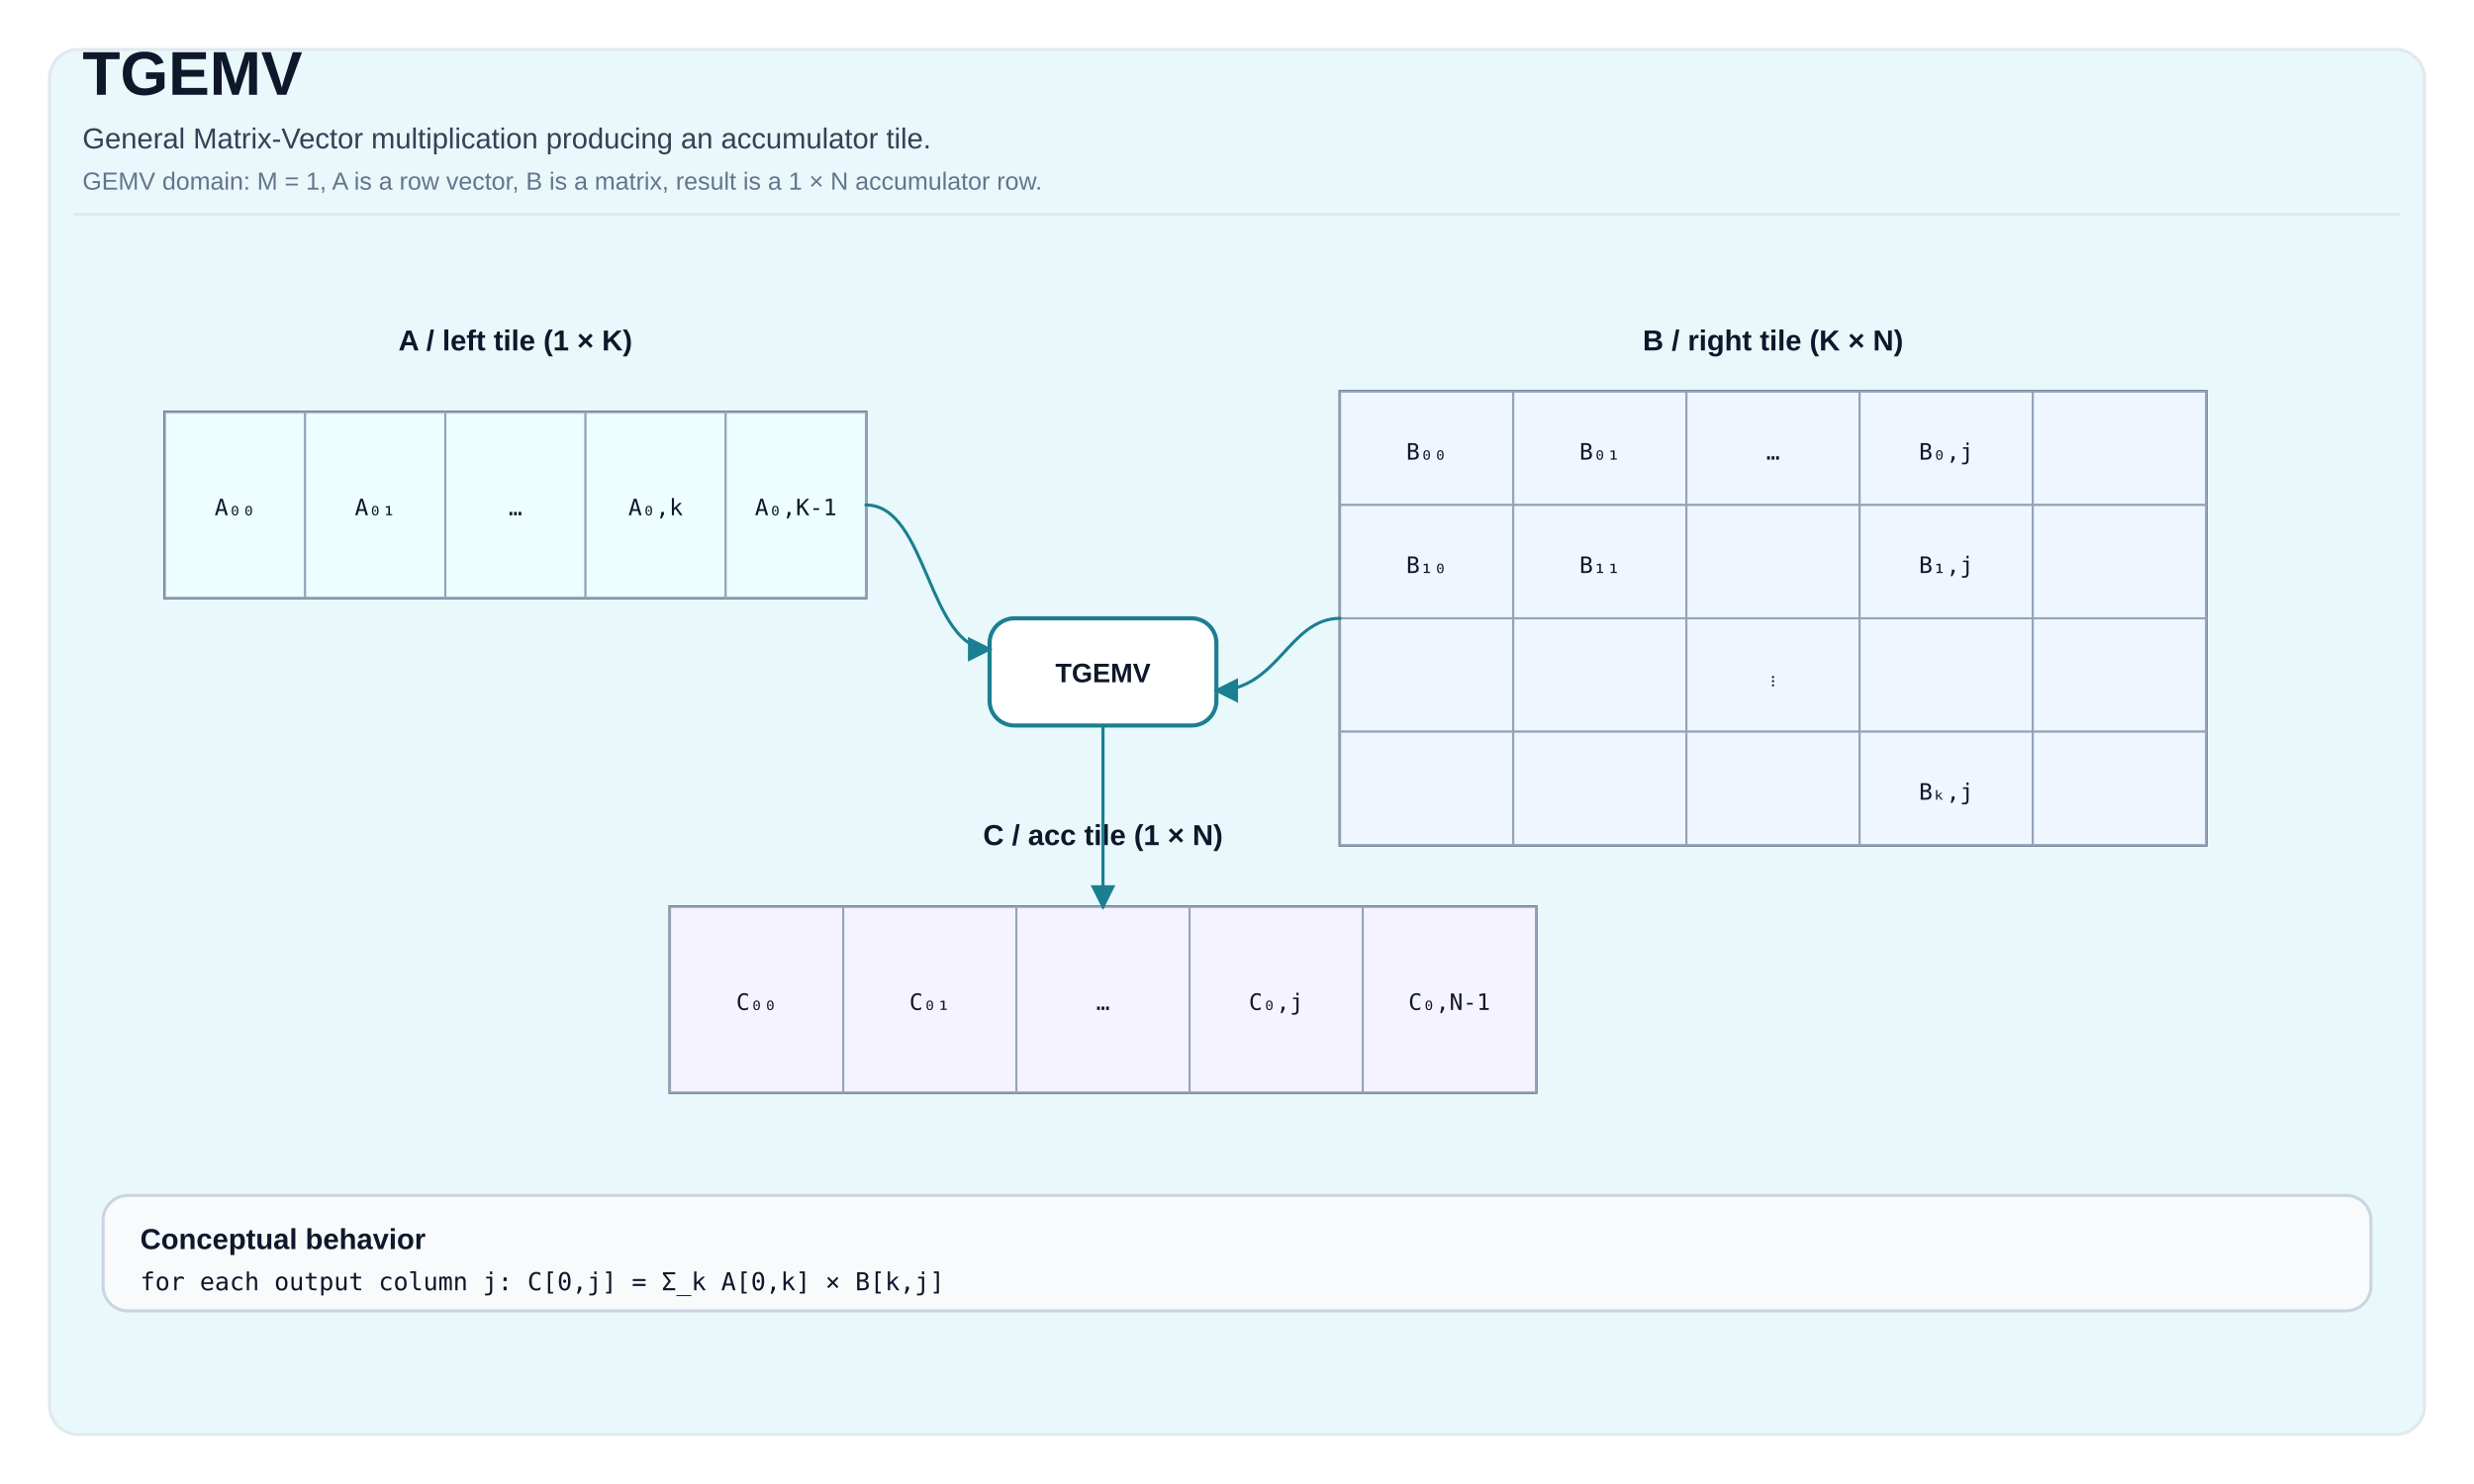
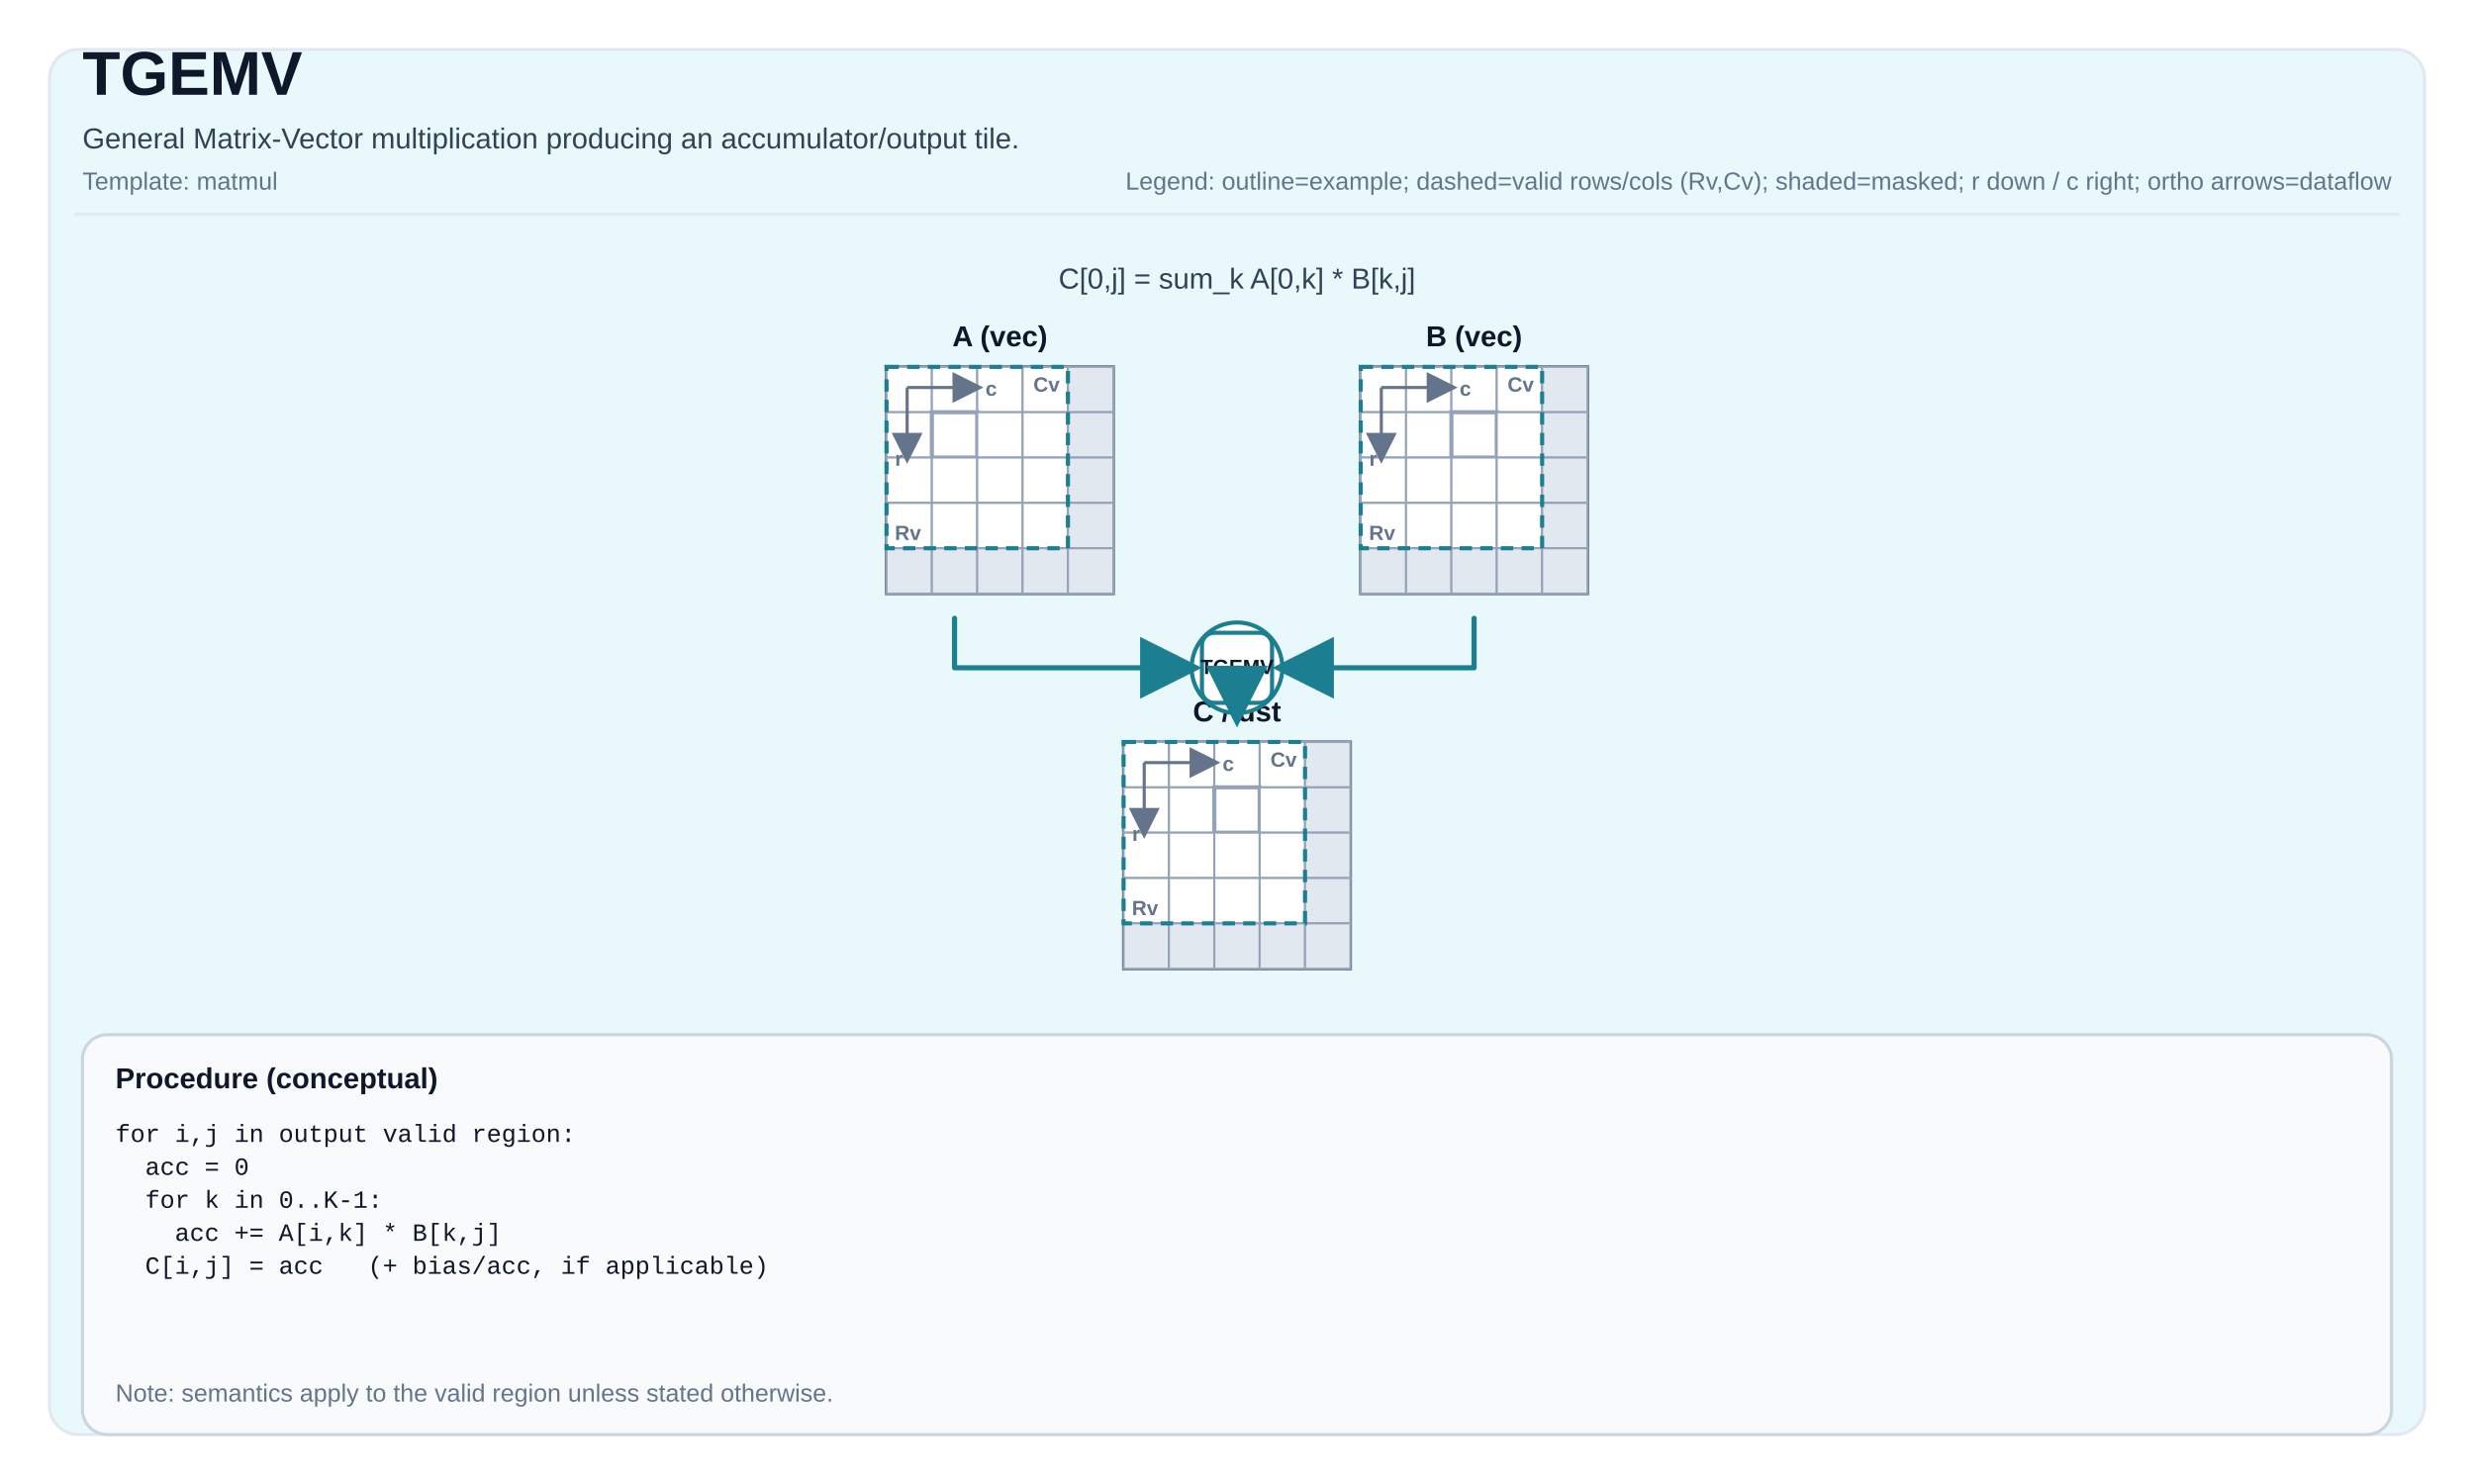
<svg xmlns="http://www.w3.org/2000/svg" width="1200" height="720" viewBox="0 0 1200 720" role="img" aria-label="TGEMV tile operation diagram">
  <defs>
-     <marker id="arrow" markerWidth="8" markerHeight="8" refX="7" refY="4" orient="auto">
-       <path d="M0,0 L0,8 L8,4 z" fill="#1B7F91" />
+     <marker id="arrow" markerWidth="12" markerHeight="12" refX="10" refY="6" orient="auto">
+       <path d="M0,0 L0,12 L12,6 z" fill="#1B7F91" />
+     </marker>
+     <marker id="axisArrow" markerWidth="10" markerHeight="10" refX="8" refY="5" orient="auto">
+       <path d="M0,0 L0,10 L10,5 z" fill="#64748b" />
    </marker>
  </defs>
  <style>
svg { font-family: Arial, Helvetica, sans-serif; }
.title { font-size: 30px; font-weight: 700; fill: #0f172a; }
.subtitle { font-size: 14px; fill: #334155; }
.meta { font-size: 12px; fill: #64748b; }
.frame { fill: white; }
.panel { fill: #E8F8FB; stroke: #e2e8f0; stroke-width: 1.5; rx: 14; }
.tileLabel { font-size: 14px; font-weight: 700; fill: #0f172a; }
.tileBorder { fill: none; stroke: #475569; stroke-width: 1.5; }
.cell { fill: #ffffff; stroke: #94a3b8; stroke-width: 1; }
- .cellA { fill: #ecfeff; }
- .cellB { fill: #eff6ff; }
- .cellC { fill: #f5f3ff; }
- .cellText { font-family: ui-monospace, SFMono-Regular, Menlo, Monaco, Consolas, monospace; font-size: 11px; fill: #0f172a; }
- .arrow { stroke-width: 1.5; fill: none; stroke-linejoin: round; stroke-linecap: round; marker-end: url(#arrow); }
+ .cellMasked { fill: #e2e8f0; }
+ .cellHL { stroke-width: 2; }
+ .cellText { font-family: ui-monospace, SFMono-Regular, Menlo, Monaco, Consolas, 'Liberation Mono', 'Courier New', monospace; font-size: 10px; fill: #0f172a; }
+ .arrow { stroke-width: 2.5; fill: none; stroke-linejoin: round; stroke-linecap: round; }
+ .axisLine { stroke: #64748b; stroke-width: 1.5; fill: none; }
+ .axisText { font-size: 10px; fill: #64748b; font-weight: 700; }
+ .opCircle { fill: #ffffff; stroke-width: 2; }
+ .opRect { fill: #ffffff; stroke-width: 2; }
+ .opText { font-size: 10px; font-weight: 800; fill: #0f172a; }
.procBox { fill: #f8fafc; stroke: #cbd5e1; stroke-width: 1.5; rx: 12; }
.procTitle { font-size: 14px; font-weight: 700; fill: #0f172a; }
- .procText { font-family: ui-monospace, SFMono-Regular, Menlo, Monaco, Consolas, monospace; font-size: 12px; fill: #0f172a; }
- .opBox { fill: #ffffff; stroke: #1B7F91; stroke-width: 2; rx: 12; }
- .opText { font-size: 13px; font-weight: 800; fill: #0f172a; }
- .note { font-size: 12px; fill: #334155; }
+ .procText { font-family: ui-monospace, SFMono-Regular, Menlo, Monaco, Consolas, 'Liberation Mono', 'Courier New', monospace; font-size: 12px; fill: #0f172a; }
+ .smallLabel { font-size: 12px; fill: #334155; }
+ .scalarBox { fill: #ffffff; stroke: #cbd5e1; stroke-width: 1.5; }
+ .scalarValue { font-size: 16px; font-weight: 700; }
+ .validBox { fill: none; stroke-width: 2; stroke-dasharray: 6 4; }
</style>
  <rect x="0" y="0" width="1200" height="720" class="frame" />
  <rect x="24" y="24" width="1152" height="672" class="panel" />
  <text x="40" y="46" class="title">TGEMV</text>
-   <text x="40" y="72" class="subtitle">General Matrix-Vector multiplication producing an accumulator tile.</text>
-   <text x="40" y="92" class="meta">GEMV domain: M = 1, A is a row vector, B is a matrix, result is a 1 × N accumulator row.</text>
+   <text x="40" y="72" class="subtitle">General Matrix-Vector multiplication producing an accumulator/output tile.</text>
+   <text x="40" y="92" class="meta">Template: matmul</text>
+   <text x="1160" y="92" class="meta" text-anchor="end">Legend: outline=example; dashed=valid rows/cols (Rv,Cv); shaded=masked; r down / c right; ortho arrows=dataflow</text>
  <line x1="36" y1="104" x2="1164" y2="104" stroke="#e2e8f0" stroke-width="1.5" />
-   <text x="250" y="170" class="tileLabel" text-anchor="middle">A / left tile (1 × K)</text>
-   <rect x="80" y="200" width="340" height="90" class="tileBorder" />
-   <rect x="80" y="200" width="68" height="90" class="cell cellA" />
-   <rect x="148" y="200" width="68" height="90" class="cell cellA" />
-   <rect x="216" y="200" width="68" height="90" class="cell cellA" />
-   <rect x="284" y="200" width="68" height="90" class="cell cellA" />
-   <rect x="352" y="200" width="68" height="90" class="cell cellA" />
-   <text x="114" y="250" class="cellText" text-anchor="middle">A₀₀</text>
-   <text x="182" y="250" class="cellText" text-anchor="middle">A₀₁</text>
-   <text x="250" y="250" class="cellText" text-anchor="middle">…</text>
-   <text x="318" y="250" class="cellText" text-anchor="middle">A₀,k</text>
-   <text x="386" y="250" class="cellText" text-anchor="middle">A₀,K-1</text>
-   <text x="860" y="170" class="tileLabel" text-anchor="middle">B / right tile (K × N)</text>
-   <rect x="650" y="190" width="420" height="220" class="tileBorder" />
-   <rect x="650" y="190" width="84" height="55" class="cell cellB" />
-   <rect x="734" y="190" width="84" height="55" class="cell cellB" />
-   <rect x="818" y="190" width="84" height="55" class="cell cellB" />
-   <rect x="902" y="190" width="84" height="55" class="cell cellB" />
-   <rect x="986" y="190" width="84" height="55" class="cell cellB" />
-   <rect x="650" y="245" width="84" height="55" class="cell cellB" />
-   <rect x="734" y="245" width="84" height="55" class="cell cellB" />
-   <rect x="818" y="245" width="84" height="55" class="cell cellB" />
-   <rect x="902" y="245" width="84" height="55" class="cell cellB" />
-   <rect x="986" y="245" width="84" height="55" class="cell cellB" />
-   <rect x="650" y="300" width="84" height="55" class="cell cellB" />
-   <rect x="734" y="300" width="84" height="55" class="cell cellB" />
-   <rect x="818" y="300" width="84" height="55" class="cell cellB" />
-   <rect x="902" y="300" width="84" height="55" class="cell cellB" />
-   <rect x="986" y="300" width="84" height="55" class="cell cellB" />
-   <rect x="650" y="355" width="84" height="55" class="cell cellB" />
-   <rect x="734" y="355" width="84" height="55" class="cell cellB" />
-   <rect x="818" y="355" width="84" height="55" class="cell cellB" />
-   <rect x="902" y="355" width="84" height="55" class="cell cellB" />
-   <rect x="986" y="355" width="84" height="55" class="cell cellB" />
-   <text x="692" y="223" class="cellText" text-anchor="middle">B₀₀</text>
-   <text x="776" y="223" class="cellText" text-anchor="middle">B₀₁</text>
-   <text x="860" y="223" class="cellText" text-anchor="middle">…</text>
-   <text x="944" y="223" class="cellText" text-anchor="middle">B₀,j</text>
-   <text x="692" y="278" class="cellText" text-anchor="middle">B₁₀</text>
-   <text x="776" y="278" class="cellText" text-anchor="middle">B₁₁</text>
-   <text x="944" y="278" class="cellText" text-anchor="middle">B₁,j</text>
-   <text x="860" y="333" class="cellText" text-anchor="middle">⋮</text>
-   <text x="944" y="388" class="cellText" text-anchor="middle">Bₖ,j</text>
-   <rect x="480" y="300" width="110" height="52" class="opBox" />
-   <text x="535" y="331" class="opText" text-anchor="middle">TGEMV</text>
-   <path d="M 420 245 C 450 245, 450 315, 480 315" class="arrow" stroke="#1B7F91" />
-   <path d="M 650 300 C 625 300, 620 335, 590 335" class="arrow" stroke="#1B7F91" />
-   <text x="535" y="410" class="tileLabel" text-anchor="middle">C / acc tile (1 × N)</text>
-   <rect x="325" y="440" width="420" height="90" class="tileBorder" />
-   <rect x="325" y="440" width="84" height="90" class="cell cellC" />
-   <rect x="409" y="440" width="84" height="90" class="cell cellC" />
-   <rect x="493" y="440" width="84" height="90" class="cell cellC" />
-   <rect x="577" y="440" width="84" height="90" class="cell cellC" />
-   <rect x="661" y="440" width="84" height="90" class="cell cellC" />
-   <text x="367" y="490" class="cellText" text-anchor="middle">C₀₀</text>
-   <text x="451" y="490" class="cellText" text-anchor="middle">C₀₁</text>
-   <text x="535" y="490" class="cellText" text-anchor="middle">…</text>
-   <text x="619" y="490" class="cellText" text-anchor="middle">C₀,j</text>
-   <text x="703" y="490" class="cellText" text-anchor="middle">C₀,N-1</text>
-   <path d="M 535 352 L 535 440" class="arrow" stroke="#1B7F91" />
-   <rect x="50" y="580" width="1100" height="56" class="procBox" />
-   <text x="68" y="606" class="procTitle">Conceptual behavior</text>
-   <text x="68" y="626" class="procText">for each output column j: C[0,j] = Σ_k A[0,k] × B[k,j]</text>
+   <text x="485" y="168" class="tileLabel" text-anchor="middle">A (vec)</text>
+   <rect x="430" y="178" width="110" height="110" class="tileBorder" />
+   <rect x="430" y="178" width="22" height="22" class="cell" />
+   <rect x="452" y="178" width="22" height="22" class="cell" />
+   <rect x="474" y="178" width="22" height="22" class="cell" />
+   <rect x="496" y="178" width="22" height="22" class="cell" />
+   <rect x="518" y="178" width="22" height="22" class="cell cellMasked" />
+   <rect x="430" y="200" width="22" height="22" class="cell" />
+   <rect x="452" y="200" width="22" height="22" class="cell cellHL" stroke="#1B7F91" />
+   <rect x="474" y="200" width="22" height="22" class="cell" />
+   <rect x="496" y="200" width="22" height="22" class="cell" />
+   <rect x="518" y="200" width="22" height="22" class="cell cellMasked" />
+   <rect x="430" y="222" width="22" height="22" class="cell" />
+   <rect x="452" y="222" width="22" height="22" class="cell" />
+   <rect x="474" y="222" width="22" height="22" class="cell" />
+   <rect x="496" y="222" width="22" height="22" class="cell" />
+   <rect x="518" y="222" width="22" height="22" class="cell cellMasked" />
+   <rect x="430" y="244" width="22" height="22" class="cell" />
+   <rect x="452" y="244" width="22" height="22" class="cell" />
+   <rect x="474" y="244" width="22" height="22" class="cell" />
+   <rect x="496" y="244" width="22" height="22" class="cell" />
+   <rect x="518" y="244" width="22" height="22" class="cell cellMasked" />
+   <rect x="430" y="266" width="22" height="22" class="cell cellMasked" />
+   <rect x="452" y="266" width="22" height="22" class="cell cellMasked" />
+   <rect x="474" y="266" width="22" height="22" class="cell cellMasked" />
+   <rect x="496" y="266" width="22" height="22" class="cell cellMasked" />
+   <rect x="518" y="266" width="22" height="22" class="cell cellMasked" />
+   <rect x="430" y="178" width="88" height="88" class="validBox" stroke="#1B7F91" />
+   <text x="434" y="262" class="axisText">Rv</text>
+   <text x="514" y="190" class="axisText" text-anchor="end">Cv</text>
+   <path d="M 440 188 L 474 188" class="axisLine" marker-end="url(#axisArrow)" />
+   <path d="M 440 188 L 440 222" class="axisLine" marker-end="url(#axisArrow)" />
+   <text x="478" y="192" class="axisText">c</text>
+   <text x="438" y="226" class="axisText" text-anchor="end">r</text>
+   <text x="715" y="168" class="tileLabel" text-anchor="middle">B (vec)</text>
+   <rect x="660" y="178" width="110" height="110" class="tileBorder" />
+   <rect x="660" y="178" width="22" height="22" class="cell" />
+   <rect x="682" y="178" width="22" height="22" class="cell" />
+   <rect x="704" y="178" width="22" height="22" class="cell" />
+   <rect x="726" y="178" width="22" height="22" class="cell" />
+   <rect x="748" y="178" width="22" height="22" class="cell cellMasked" />
+   <rect x="660" y="200" width="22" height="22" class="cell" />
+   <rect x="682" y="200" width="22" height="22" class="cell" />
+   <rect x="704" y="200" width="22" height="22" class="cell cellHL" stroke="#1B7F91" />
+   <rect x="726" y="200" width="22" height="22" class="cell" />
+   <rect x="748" y="200" width="22" height="22" class="cell cellMasked" />
+   <rect x="660" y="222" width="22" height="22" class="cell" />
+   <rect x="682" y="222" width="22" height="22" class="cell" />
+   <rect x="704" y="222" width="22" height="22" class="cell" />
+   <rect x="726" y="222" width="22" height="22" class="cell" />
+   <rect x="748" y="222" width="22" height="22" class="cell cellMasked" />
+   <rect x="660" y="244" width="22" height="22" class="cell" />
+   <rect x="682" y="244" width="22" height="22" class="cell" />
+   <rect x="704" y="244" width="22" height="22" class="cell" />
+   <rect x="726" y="244" width="22" height="22" class="cell" />
+   <rect x="748" y="244" width="22" height="22" class="cell cellMasked" />
+   <rect x="660" y="266" width="22" height="22" class="cell cellMasked" />
+   <rect x="682" y="266" width="22" height="22" class="cell cellMasked" />
+   <rect x="704" y="266" width="22" height="22" class="cell cellMasked" />
+   <rect x="726" y="266" width="22" height="22" class="cell cellMasked" />
+   <rect x="748" y="266" width="22" height="22" class="cell cellMasked" />
+   <rect x="660" y="178" width="88" height="88" class="validBox" stroke="#1B7F91" />
+   <text x="664" y="262" class="axisText">Rv</text>
+   <text x="744" y="190" class="axisText" text-anchor="end">Cv</text>
+   <path d="M 670 188 L 704 188" class="axisLine" marker-end="url(#axisArrow)" />
+   <path d="M 670 188 L 670 222" class="axisLine" marker-end="url(#axisArrow)" />
+   <text x="708" y="192" class="axisText">c</text>
+   <text x="668" y="226" class="axisText" text-anchor="end">r</text>
+   <text x="600" y="350" class="tileLabel" text-anchor="middle">C / dst</text>
+   <rect x="545" y="360" width="110" height="110" class="tileBorder" />
+   <rect x="545" y="360" width="22" height="22" class="cell" />
+   <rect x="567" y="360" width="22" height="22" class="cell" />
+   <rect x="589" y="360" width="22" height="22" class="cell" />
+   <rect x="611" y="360" width="22" height="22" class="cell" />
+   <rect x="633" y="360" width="22" height="22" class="cell cellMasked" />
+   <rect x="545" y="382" width="22" height="22" class="cell" />
+   <rect x="567" y="382" width="22" height="22" class="cell" />
+   <rect x="589" y="382" width="22" height="22" class="cell cellHL" stroke="#1B7F91" />
+   <rect x="611" y="382" width="22" height="22" class="cell" />
+   <rect x="633" y="382" width="22" height="22" class="cell cellMasked" />
+   <rect x="545" y="404" width="22" height="22" class="cell" />
+   <rect x="567" y="404" width="22" height="22" class="cell" />
+   <rect x="589" y="404" width="22" height="22" class="cell" />
+   <rect x="611" y="404" width="22" height="22" class="cell" />
+   <rect x="633" y="404" width="22" height="22" class="cell cellMasked" />
+   <rect x="545" y="426" width="22" height="22" class="cell" />
+   <rect x="567" y="426" width="22" height="22" class="cell" />
+   <rect x="589" y="426" width="22" height="22" class="cell" />
+   <rect x="611" y="426" width="22" height="22" class="cell" />
+   <rect x="633" y="426" width="22" height="22" class="cell cellMasked" />
+   <rect x="545" y="448" width="22" height="22" class="cell cellMasked" />
+   <rect x="567" y="448" width="22" height="22" class="cell cellMasked" />
+   <rect x="589" y="448" width="22" height="22" class="cell cellMasked" />
+   <rect x="611" y="448" width="22" height="22" class="cell cellMasked" />
+   <rect x="633" y="448" width="22" height="22" class="cell cellMasked" />
+   <rect x="545" y="360" width="88" height="88" class="validBox" stroke="#1B7F91" />
+   <text x="549" y="444" class="axisText">Rv</text>
+   <text x="629" y="372" class="axisText" text-anchor="end">Cv</text>
+   <path d="M 555 370 L 589 370" class="axisLine" marker-end="url(#axisArrow)" />
+   <path d="M 555 370 L 555 404" class="axisLine" marker-end="url(#axisArrow)" />
+   <text x="593" y="374" class="axisText">c</text>
+   <text x="553" y="408" class="axisText" text-anchor="end">r</text>
+   <text x="600" y="140" class="subtitle" text-anchor="middle" fill="#1B7F91">C[0,j] = sum_k A[0,k] * B[k,j]</text>
+   <circle cx="600" cy="324" r="22" class="opCircle" stroke="#1B7F91" />
+   <rect x="583" y="307" width="34" height="34" rx="6" class="opRect" stroke="#1B7F91" />
+   <text x="600" y="327.0" class="opText" font-size="10px" text-anchor="middle">TGEMV</text>
+   <path d="M 463 300 L 463 324 L 578 324 L 578 324" class="arrow" stroke="#1B7F91" marker-end="url(#arrow)" />
+   <path d="M 715 300 L 715 324 L 622 324 L 622 324" class="arrow" stroke="#1B7F91" marker-end="url(#arrow)" />
+   <path d="M 600 346 L 600 347 L 600 347 L 600 348" class="arrow" stroke="#1B7F91" marker-end="url(#arrow)" />
+   <rect x="40" y="502" width="1120" height="194" class="procBox" />
+   <text x="56" y="528" class="procTitle">Procedure (conceptual)</text>
+   <text x="56" y="554" class="procText" xml:space="preserve">
+     <tspan x="56" dy="0">for i,j in output valid region:</tspan>
+     <tspan x="56" dy="16">  acc = 0</tspan>
+     <tspan x="56" dy="16">  for k in 0..K-1:</tspan>
+     <tspan x="56" dy="16">    acc += A[i,k] * B[k,j]</tspan>
+     <tspan x="56" dy="16">  C[i,j] = acc   (+ bias/acc, if applicable)</tspan>
+   </text>
+   <text x="56" y="680" class="meta">Note: semantics apply to the valid region unless stated otherwise.</text>
</svg>
